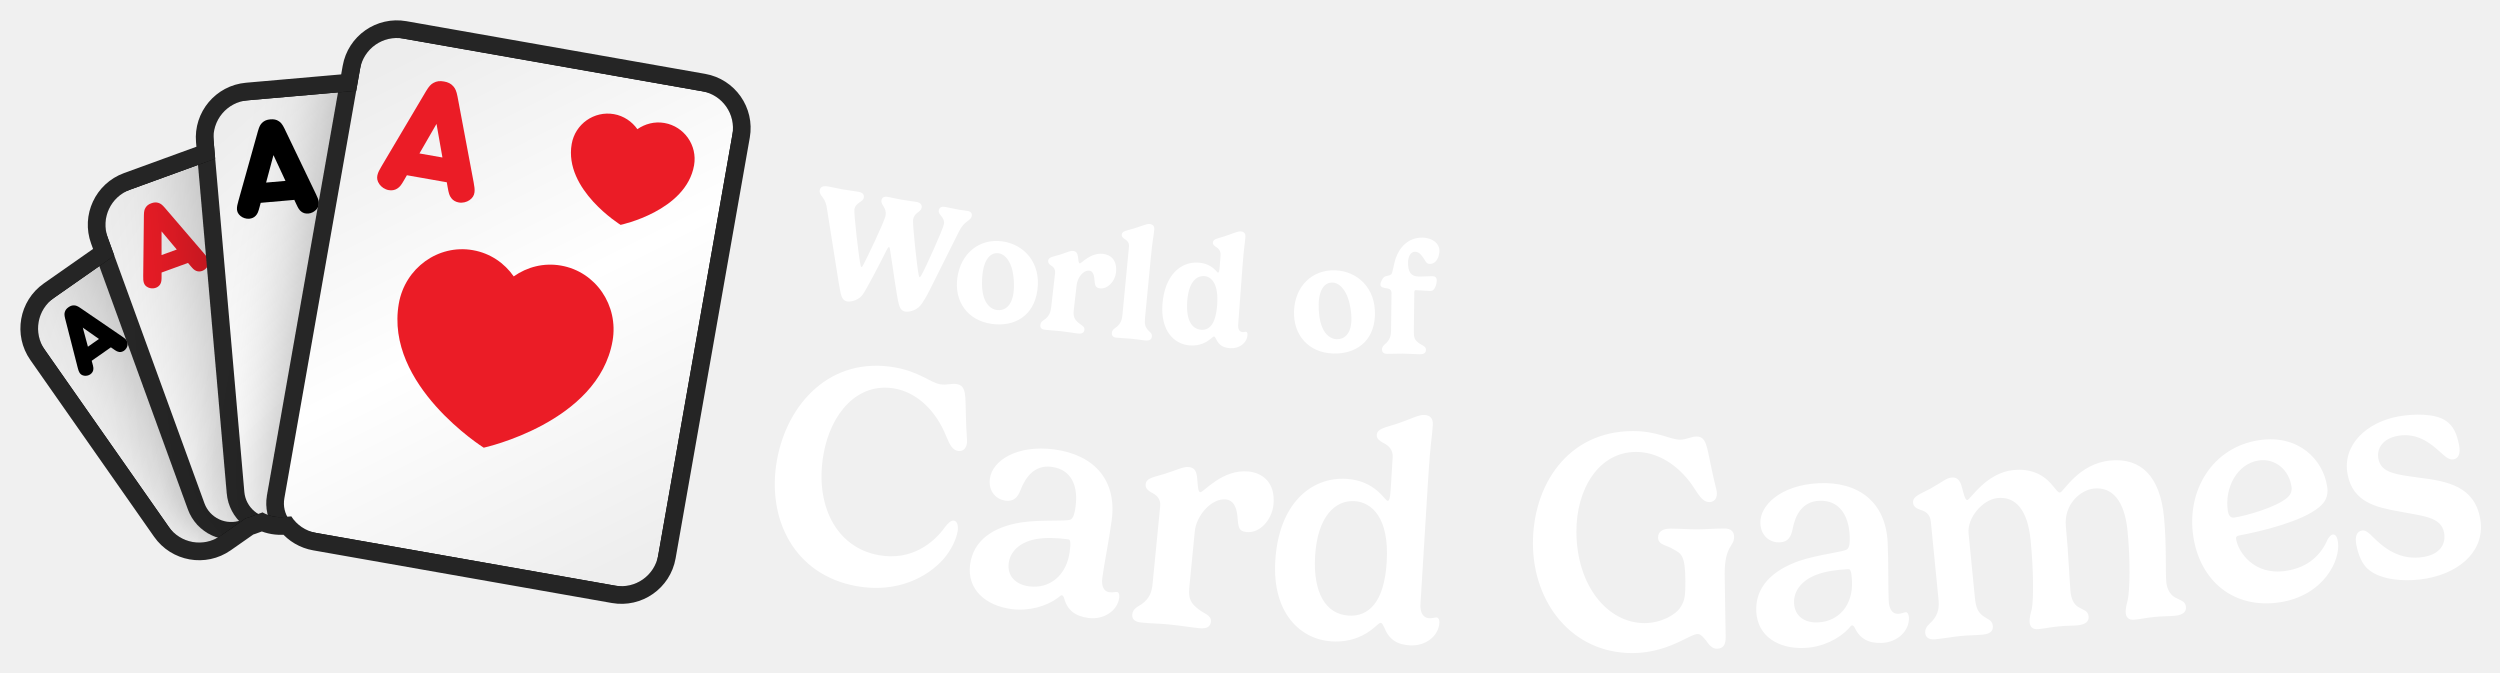
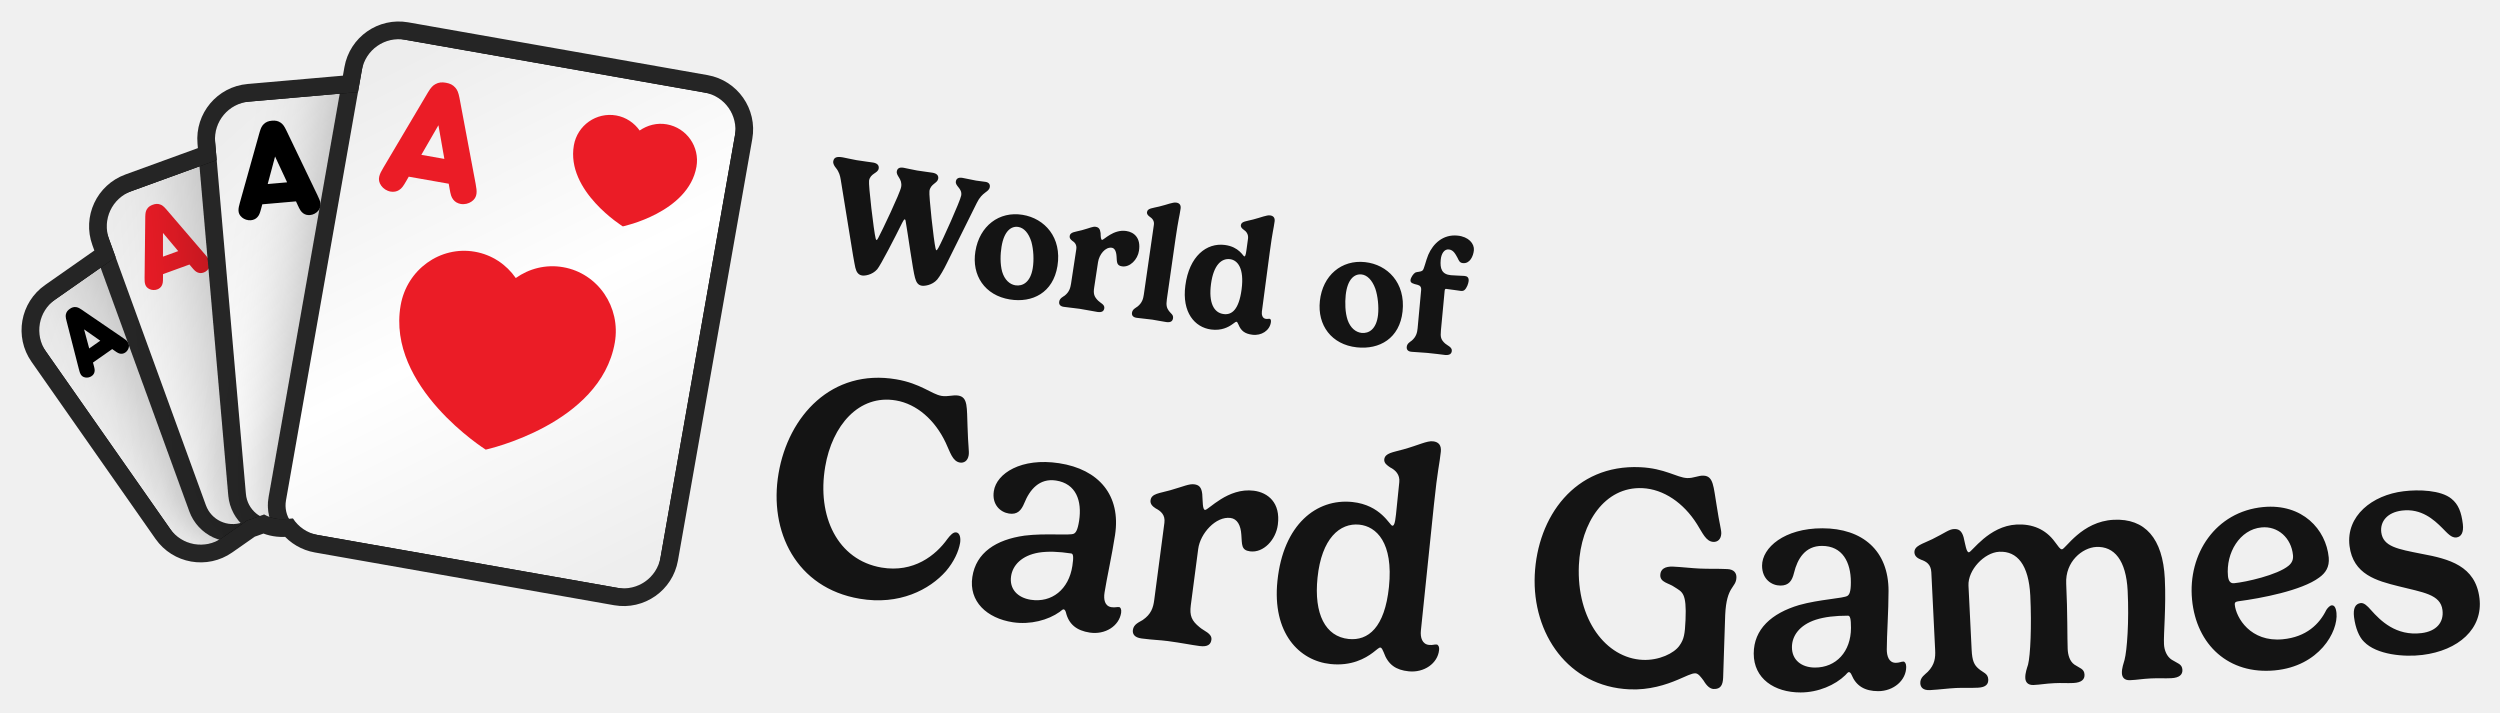
- <svg xmlns="http://www.w3.org/2000/svg" xmlns:xlink="http://www.w3.org/1999/xlink" viewBox="-3.25 -3.25 426.73 114.73" width="426.73" height="114.73">
+ <svg xmlns="http://www.w3.org/2000/svg" xmlns:xlink="http://www.w3.org/1999/xlink" viewBox="-3.44 -3.44 425.95 121.41" width="425.95" height="121.41">
  <defs>
    <rect id="path-1" x="0" y="0" width="5464" height="1280" />
    <rect id="path-3" x="0" y="0" width="1279.966" height="1280" />
    <path d="M654.667,7.381 L1041.451,230.691 C1067.755,245.877 1076.767,279.512 1061.581,305.816 L747.051,850.597 C731.865,876.902 698.23,885.914 671.926,870.727 L285.142,647.418 C271.344,639.451 262.304,626.408 259.019,612.01 L248.673,609.238 C237.588,606.268 228.207,600.115 221.247,592.027 L200.473,592.025 C198.498,592.025 196.547,591.921 194.626,591.718 L151.468,603.281 C122.13,611.142 91.974,593.731 84.112,564.393 L1.886,257.522 C-5.975,228.183 11.436,198.027 40.774,190.166 L145.477,162.11 L145.477,133.795 C145.477,103.422 170.1,78.799 200.473,78.799 L333.867,78.799 L340.716,53.24 C348.577,23.901 378.734,6.491 408.072,14.352 L563.147,55.903 L579.542,27.511 C594.728,1.207 628.363,-7.806 654.667,7.381 Z" id="path-5" />
    <filter x="-59.0%" y="-44.4%" width="218.0%" height="188.8%" filterUnits="objectBoundingBox" id="filter-7">
      <feOffset dx="0" dy="0" in="SourceAlpha" result="shadowOffsetOuter1" />
      <feGaussianBlur stdDeviation="64" in="shadowOffsetOuter1" result="shadowBlurOuter1" />
      <feColorMatrix values="0 0 0 0 0   0 0 0 0 0   0 0 0 0 0  0 0 0 0.32 0" type="matrix" in="shadowBlurOuter1" result="shadowMatrixOuter1" />
      <feMerge>
        <feMergeNode in="shadowMatrixOuter1" />
        <feMergeNode in="SourceGraphic" />
      </feMerge>
    </filter>
    <linearGradient x1="21.639%" y1="0%" x2="78.361%" y2="100%" id="linearGradient-8">
      <stop stop-color="#EDEDED" offset="0%" />
      <stop stop-color="#FFFFFF" offset="50.295%" />
      <stop stop-color="#EEEEEE" offset="100%" />
    </linearGradient>
    <filter x="-49.2%" y="-37.0%" width="198.3%" height="174.0%" filterUnits="objectBoundingBox" id="filter-9">
      <feOffset dx="0" dy="0" in="SourceAlpha" result="shadowOffsetOuter1" />
      <feGaussianBlur stdDeviation="64" in="shadowOffsetOuter1" result="shadowBlurOuter1" />
      <feColorMatrix values="0 0 0 0 0   0 0 0 0 0   0 0 0 0 0  0 0 0 0.32 0" type="matrix" in="shadowBlurOuter1" result="shadowMatrixOuter1" />
      <feMerge>
        <feMergeNode in="shadowMatrixOuter1" />
        <feMergeNode in="SourceGraphic" />
      </feMerge>
    </filter>
    <linearGradient x1="21.639%" y1="0%" x2="78.361%" y2="100%" id="linearGradient-10">
      <stop stop-color="#EDEDED" offset="0%" />
      <stop stop-color="#FFFFFF" offset="50.295%" />
      <stop stop-color="#EEEEEE" offset="100%" />
    </linearGradient>
    <filter x="-41.0%" y="-30.9%" width="181.9%" height="161.7%" filterUnits="objectBoundingBox" id="filter-11">
      <feOffset dx="0" dy="0" in="SourceAlpha" result="shadowOffsetOuter1" />
      <feGaussianBlur stdDeviation="64" in="shadowOffsetOuter1" result="shadowBlurOuter1" />
      <feColorMatrix values="0 0 0 0 0   0 0 0 0 0   0 0 0 0 0  0 0 0 0.32 0" type="matrix" in="shadowBlurOuter1" result="shadowMatrixOuter1" />
      <feMerge>
        <feMergeNode in="shadowMatrixOuter1" />
        <feMergeNode in="SourceGraphic" />
      </feMerge>
    </filter>
    <linearGradient x1="21.639%" y1="0%" x2="78.361%" y2="100%" id="linearGradient-12">
      <stop stop-color="#EDEDED" offset="0%" />
      <stop stop-color="#FFFFFF" offset="50.295%" />
      <stop stop-color="#EEEEEE" offset="100%" />
    </linearGradient>
    <filter x="-34.1%" y="-25.7%" width="168.3%" height="151.4%" filterUnits="objectBoundingBox" id="filter-13">
      <feOffset dx="0" dy="0" in="SourceAlpha" result="shadowOffsetOuter1" />
      <feGaussianBlur stdDeviation="64" in="shadowOffsetOuter1" result="shadowBlurOuter1" />
      <feColorMatrix values="0 0 0 0 0   0 0 0 0 0   0 0 0 0 0  0 0 0 0.32 0" type="matrix" in="shadowBlurOuter1" result="shadowMatrixOuter1" />
      <feMerge>
        <feMergeNode in="shadowMatrixOuter1" />
        <feMergeNode in="SourceGraphic" />
      </feMerge>
    </filter>
    <linearGradient x1="21.639%" y1="0%" x2="78.361%" y2="100%" id="linearGradient-14">
      <stop stop-color="#EDEDED" offset="0%" />
      <stop stop-color="#FFFFFF" offset="50.295%" />
      <stop stop-color="#EEEEEE" offset="100%" />
    </linearGradient>
  </defs>
  <g transform="translate(-11.594,-23.478) scale(0.11594)">
    <mask id="mask-4" fill="white">
      <use xlink:href="#path-3" />
    </mask>
    <g id="Mask" />
    <g id="Group" stroke-width="1" fill-rule="evenodd" mask="url(#mask-4)">
      <g transform="translate(700.504, 678.0126) rotate(-20) translate(-700.504, -678.0126)translate(166.0272, 238.9585)">
        <g transform="translate(-0, -0)">
          <mask id="mask-6" fill="white">
            <use xlink:href="#path-5" />
          </mask>
          <path stroke="#252525" stroke-width="26" d="M661.167,-3.877 L1047.951,219.432 C1080.473,238.209 1091.616,279.794 1072.839,312.316 L758.31,857.097 C739.533,889.619 697.948,900.762 665.426,881.986 L278.642,658.676 C264.448,650.481 253.966,637.684 248.632,622.685 L245.308,621.795 C234.009,618.767 223.884,612.979 215.705,605.026 L200.473,605.025 C198.91,605.025 197.353,604.972 195.803,604.861 L154.833,615.838 C118.559,625.557 81.275,604.031 71.555,567.758 L-10.671,260.886 C-20.39,224.613 1.136,187.328 37.41,177.609 L132.477,152.135 L132.477,133.795 C132.477,96.242 162.92,65.799 200.473,65.799 L323.892,65.799 L328.159,49.875 C337.879,13.602 375.163,-7.925 411.436,1.795 L556.877,40.764 L568.283,21.011 C587.06,-11.511 628.645,-22.654 661.167,-3.877 Z" />
          <g mask="url(#mask-6)">
            <g transform="translate(-12.346, -20.1207)">
              <g id="small_spade_1" filter="url(#filter-7)" transform="translate(210.9129, 389.3938) rotate(-15) translate(-210.9129, -389.3938)translate(49.8576, 175.5497)">
                <rect id="Background" stroke="#252525" stroke-width="26" fill="url(#linearGradient-8)" x="-13" y="-13" width="348.11" height="453.688" rx="54.996" />
                <path d="M243.897,27.593 C243.897,27.593 294.439,46.921 294.501,83.212 C294.501,98.995 281.209,111.813 264.79,111.831 C259.556,111.836 254.629,110.478 250.35,108.157 L256.538,128.766 L231.229,128.766 L237.404,108.197 C233.153,110.517 228.26,111.881 223.047,111.892 C206.62,111.901 193.284,99.118 193.266,83.326 C193.205,47.045 243.897,27.593 243.897,27.593 Z" id="Spade-small" fill="#000000" />
                <path d="M24.778,103.856 L51.007,34.253 C52.733,29.769 54.044,27.838 56.046,26.251 C58.462,24.32 61.015,23.561 64.605,23.561 C68.194,23.561 70.748,24.32 73.164,26.251 C75.165,27.838 76.477,29.769 78.202,34.253 L104.431,103.856 C106.709,109.926 108.228,114.686 103.603,119.308 C101.463,121.446 98.219,122.895 94.906,122.895 C92.214,122.895 89.798,121.998 88.073,120.412 C86.002,118.549 85.105,116.687 83.31,111.72 L81.861,107.719 L47.349,107.719 L45.899,111.72 C44.105,116.687 43.207,118.549 41.137,120.412 C39.411,121.998 36.995,122.895 34.303,122.895 C30.99,122.895 27.746,121.446 25.606,119.308 C20.982,114.686 22.5,109.926 24.778,103.856 Z M74.544,87.576 L64.605,60.259 L54.665,87.576 L74.544,87.576 Z" id="A" fill="#000000" />
              </g>
              <g id="small_diamond_1" filter="url(#filter-9)" transform="translate(351.0898, 355.5329) rotate(-360) translate(-351.0898, -355.5329)translate(157.8235, 98.9199)">
                <rect id="Background" stroke="#252525" stroke-width="26" fill="url(#linearGradient-10)" x="-13" y="-13" width="412.533" height="539.226" rx="54.996" />
                <polygon id="Diamond-small" fill="#EB1B28" points="300.954 22.074 353.401 93.826 300.954 165.557 248.485 93.826" />
                <path d="M29.802,125.878 L61.277,42.355 C63.348,36.974 64.921,34.657 67.323,32.753 C70.222,30.435 73.287,29.524 77.594,29.524 C81.901,29.524 84.966,30.435 87.865,32.753 C90.267,34.657 91.841,36.974 93.911,42.355 L125.386,125.878 C128.119,133.163 129.942,138.875 124.392,144.421 C121.824,146.987 117.932,148.725 113.956,148.725 C110.725,148.725 107.826,147.649 105.756,145.745 C103.271,143.51 102.194,141.275 100.041,135.315 L98.301,130.514 L56.887,130.514 L55.148,135.315 C52.994,141.275 51.917,143.51 49.432,145.745 C47.362,147.649 44.463,148.725 41.232,148.725 C37.257,148.725 33.364,146.987 30.796,144.421 C25.247,138.875 27.069,133.163 29.802,125.878 Z M89.521,106.343 L77.594,73.562 L65.667,106.343 L89.521,106.343 Z" id="A" fill="#EB1B28" />
              </g>
              <g id="small_clover_1" filter="url(#filter-11)" transform="translate(511.6136, 377.7066) rotate(-345) translate(-511.6136, -377.7066)translate(279.6941, 69.771)">
                <rect id="Background" stroke="#252525" stroke-width="26" fill="url(#linearGradient-12)" x="-13" y="-13" width="489.839" height="641.871" rx="54.996" />
                <path d="M347.866,39.734 C367.599,39.734 383.595,55.536 383.595,75.06 C383.595,84.425 379.905,92.946 373.883,99.274 C378.307,97.333 383.203,96.253 388.353,96.253 C408.072,96.253 424.081,112.082 424.081,131.58 C424.081,151.104 408.072,166.919 388.353,166.919 C372.39,166.919 358.858,156.556 354.282,142.251 C354.334,142.684 354.408,143.092 354.506,143.474 C358.945,160.826 367.798,185.424 367.798,185.424 L328,185.424 C328,185.424 336.827,160.734 341.253,143.474 C341.354,143.079 341.428,142.656 341.479,142.206 C336.916,156.534 323.372,166.919 307.393,166.919 C287.646,166.919 271.677,151.104 271.677,131.58 C271.677,112.082 287.646,96.253 307.393,96.253 C312.539,96.253 317.432,97.331 321.855,99.271 C315.837,92.944 312.15,84.424 312.15,75.06 C312.15,55.536 328.133,39.734 347.866,39.734 Z" id="Clover-small" fill="#000000" />
                <path d="M28.576,146.475 L66.345,46.247 C68.83,39.79 70.719,37.009 73.601,34.724 C77.08,31.943 80.758,30.85 85.926,30.85 C91.095,30.85 94.772,31.943 98.251,34.724 C101.133,37.009 103.022,39.79 105.507,46.247 L143.276,146.475 C146.556,155.216 148.743,162.07 142.084,168.726 C139.003,171.805 134.331,173.891 129.56,173.891 C125.684,173.891 122.205,172.6 119.72,170.315 C116.738,167.633 115.446,164.951 112.862,157.799 L110.775,152.038 L61.078,152.038 L58.99,157.799 C56.406,164.951 55.114,167.633 52.132,170.315 C49.647,172.6 46.168,173.891 42.292,173.891 C37.521,173.891 32.85,171.805 29.768,168.726 C23.109,162.07 25.296,155.216 28.576,146.475 Z M100.239,123.032 L85.926,83.696 L71.613,123.032 L100.239,123.032 Z" id="A" fill="#000000" />
              </g>
              <g id="small_heart_1" filter="url(#filter-13)" transform="translate(675.6425, 459.1748) rotate(-330) translate(-675.6425, -459.1748)translate(397.3371, 89.6494)">
                <rect id="Background" stroke="#252525" stroke-width="26" fill="url(#linearGradient-14)" x="-13" y="-13" width="582.611" height="765.051" rx="54.996" />
                <path d="M341.635,288.824 C315.976,288.845 292.736,299.456 275.815,316.611 C258.851,299.507 235.579,288.948 209.909,288.989 C158.08,289.041 116.117,332.207 116.16,385.365 C116.309,507.485 276.113,572.616 276.113,572.616 C276.113,572.616 435.789,507.092 435.619,384.932 C435.544,331.774 393.497,288.752 341.635,288.824" id="Heart-big" fill="#EB1B28" />
                <path d="M417.458,71.521 C407.751,61.933 394.392,55.711 379.689,55.711 C350.027,55.745 325.983,79.908 326.015,109.677 C326.095,178.084 417.593,214.563 417.593,214.563 C417.593,214.563 508.981,177.883 508.901,109.459 C508.854,79.674 484.777,55.594 455.084,55.627 C440.412,55.627 427.165,61.899 417.458,71.521 Z" id="Heart-small" fill="#EB1B28" />
                <path d="M56.059,190.564 L101.383,70.289 C104.365,62.541 106.631,59.203 110.09,56.462 C114.264,53.124 118.677,51.813 124.88,51.813 C131.082,51.813 135.495,53.124 139.67,56.462 C143.129,59.203 145.395,62.541 148.377,70.289 L193.701,190.564 C197.637,201.054 200.261,209.278 192.269,217.265 C188.572,220.96 182.966,223.464 177.241,223.464 C172.589,223.464 168.415,221.914 165.433,219.172 C161.855,215.954 160.304,212.735 157.203,204.153 L154.698,197.239 L95.061,197.239 L92.556,204.153 C89.455,212.735 87.905,215.954 84.327,219.172 C81.345,221.914 77.17,223.464 72.518,223.464 C66.793,223.464 61.187,220.96 57.49,217.265 C49.499,209.278 52.123,201.054 56.059,190.564 Z M142.055,162.432 L124.88,115.228 L107.704,162.432 L142.055,162.432 Z" id="A" fill="#EB1B28" />
              </g>
            </g>
          </g>
        </g>
      </g>
    </g>
  </g>
-   <path fill="#ffffff" d="M148.08 39.46C148.25 39.11 148.4 38.9 148.49 38.92C148.56 38.93 148.63 39.05 148.66 39.3C149.01 41.35 149.8 47.36 150.16 48.62C150.36 49.36 150.63 49.83 151.28 49.94C151.68 50.01 152.98 49.9 153.83 48.93C154.28 48.4 154.97 47.22 155.46 46.22L160.45 36.25C161.39 34.33 162.46 34.51 162.62 33.61C162.7 33.16 162.45 32.85 161.94 32.76C161.41 32.66 160.88 32.63 160.35 32.53C159.76 32.43 158.64 32.17 158.12 32.08C157.36 31.94 157.07 32.23 156.99 32.66C156.85 33.47 158.08 33.8 157.87 35C157.71 35.92 154.71 42.52 154.06 43.66C153.9 43.92 153.79 44.08 153.73 44.07C153.67 44.06 153.63 43.94 153.57 43.71C153.3 42.55 152.48 34.93 152.61 34.21C152.82 33.02 153.93 32.98 154.07 32.2C154.16 31.66 153.81 31.32 153.15 31.21C152.46 31.09 151.62 31.01 150.56 30.82C149.98 30.72 148.85 30.46 148.32 30.36C147.58 30.23 147.28 30.52 147.21 30.95C147.07 31.76 148.15 32.18 147.91 33.54C147.74 34.55 144.65 40.97 144.09 41.98C144.01 42.15 143.88 42.35 143.8 42.33C143.74 42.33 143.68 42.19 143.65 42.05C143.35 40.83 142.47 33.17 142.59 32.48C142.81 31.26 144.06 31.29 144.2 30.48C144.29 29.99 144.01 29.61 143.31 29.49C142.61 29.36 141.64 29.26 140.54 29.07C139.43 28.88 138.88 28.71 138.24 28.6C137.29 28.43 136.79 28.57 136.67 29.24C136.6 29.67 136.89 30.09 137.12 30.36C137.63 31.01 137.8 31.67 137.89 32.27L139.89 44.88C140.04 45.79 140.24 46.78 140.27 46.9C140.44 47.62 140.74 48.1 141.39 48.21C141.77 48.28 143.04 48.16 143.89 47.19C144.47 46.51 146.9 41.83 148.08 39.46ZM167.2 39.98C168.11 40.11 168.93 40.93 169.42 42.41C169.8 43.67 169.93 45.4 169.74 46.76C169.41 49.11 168.14 49.84 166.91 49.67C165.97 49.54 165.1 48.81 164.68 47.47C164.29 46.18 164.31 44.57 164.48 43.33C164.85 40.67 166.04 39.82 167.2 39.98ZM160.16 44.17C159.61 48.18 161.88 51.46 166.05 52.04C169.8 52.56 173.2 50.78 173.82 46.31C174.48 41.58 171.54 38.47 167.85 37.95C163.97 37.41 160.75 39.94 160.16 44.17ZM182.71 42.95C183.18 43 183.48 43.51 183.55 44.37C183.65 45.32 183.63 45.87 184.51 45.97C185.83 46.12 187.08 44.75 187.24 43.28C187.49 41.15 186.33 40.23 185.02 40.08C182.87 39.84 181.35 41.74 181.06 41.7C180.83 41.68 180.81 41.12 180.76 40.59C180.65 39.88 180.4 39.64 179.9 39.58C179.43 39.53 179.04 39.78 177.65 40.23C176.58 40.56 175.74 40.58 175.66 41.26C175.62 41.62 175.84 41.83 176.1 42.03C176.48 42.25 176.93 42.63 176.84 43.4L176.18 49.18C176.1 49.86 175.94 50.55 175.21 51.17C174.92 51.39 174.39 51.63 174.33 52.21C174.28 52.61 174.46 52.97 175.11 53.04C176.25 53.17 176.82 53.17 177.73 53.27C179.05 53.42 179.96 53.59 180.73 53.68C181.52 53.77 181.8 53.48 181.85 53.02C181.92 52.41 181.17 52.19 180.77 51.8C180.08 51.16 179.92 50.69 180.04 49.63L180.52 45.44C180.67 44.14 181.64 42.83 182.71 42.95ZM193.77 35.96C193.83 35.34 193.52 35.04 192.99 34.99C192.41 34.93 191.56 35.38 190.2 35.78C189.13 36.11 188.29 36.15 188.22 36.79C188.19 37.15 188.44 37.35 188.71 37.54C189.09 37.77 189.53 38.16 189.46 38.83L188.34 50.51C188.27 51.2 188.13 51.89 187.39 52.52C187.12 52.75 186.58 53 186.53 53.57C186.49 53.97 186.67 54.33 187.33 54.39C188.29 54.48 189.06 54.49 189.95 54.58C190.65 54.64 191.56 54.8 192.26 54.87C193.04 54.94 193.32 54.64 193.37 54.19C193.42 53.59 192.98 53.45 192.63 53.01C192.27 52.55 192.09 52.13 192.19 51.07L193.16 41.02C193.49 37.53 193.63 37.38 193.77 35.96ZM201.78 53.04C200.11 52.91 199.17 51.26 199.4 48.17C199.64 44.95 200.92 43.78 202.33 43.88C203.55 43.98 204.78 45.19 204.51 48.8C204.26 52.17 203.13 53.14 201.78 53.04ZM206.71 56.18C208.26 56.3 209.59 55.32 209.69 53.91C209.71 53.6 209.59 53.39 209.45 53.38C209.26 53.36 209.1 53.45 208.82 53.43C208.23 53.38 208.05 52.77 208.09 52.25L208.83 42.28C209.09 38.77 209.22 38.62 209.33 37.2C209.38 36.58 209.06 36.29 208.54 36.25C207.95 36.21 207.09 36.67 205.75 37.09C204.67 37.45 203.83 37.5 203.78 38.15C203.75 38.51 204.03 38.71 204.3 38.89C204.69 39.11 205.14 39.56 205.09 40.28L204.95 42.22C204.88 43.12 204.79 43.3 204.65 43.29C204.44 43.27 203.71 41.76 201.34 41.58C198.26 41.35 195.53 43.78 195.17 48.67C194.83 53.18 197.14 55.51 199.84 55.71C201.58 55.84 202.7 55.14 203.33 54.64C203.66 54.38 203.85 54.18 203.97 54.18C204.13 54.2 204.2 54.42 204.33 54.63C204.82 55.67 205.5 56.09 206.71 56.18ZM224.2 44.98C225.12 45.01 226.02 45.74 226.66 47.17C227.17 48.38 227.47 50.09 227.42 51.46C227.34 53.83 226.15 54.69 224.92 54.65C223.96 54.62 223.03 53.98 222.47 52.69C221.94 51.45 221.8 49.84 221.84 48.59C221.93 45.91 223.03 44.94 224.2 44.98ZM217.63 49.87C217.49 53.92 220.09 56.95 224.3 57.09C228.08 57.22 231.28 55.1 231.44 50.59C231.61 45.82 228.36 43.02 224.64 42.89C220.72 42.76 217.78 45.61 217.63 49.87ZM238.16 46.61C238.16 46.31 238.29 46.28 238.37 46.28C238.82 46.28 240.55 46.41 240.87 46.42C241.12 46.42 241.3 46.34 241.41 46.23C241.79 45.88 241.99 45.11 241.99 44.67C242 44.05 241.65 43.89 241.22 43.89C240.87 43.89 239.47 43.96 238.99 43.96C237.45 43.94 237.08 42.99 237.09 41.54C237.11 40.55 237.52 39.71 238.29 39.72C239.05 39.73 239.45 40.39 239.86 41.01C240.1 41.4 240.25 41.79 240.81 41.8C241.98 41.81 242.44 40.51 242.45 39.52C242.46 38.43 241.41 37.34 239.53 37.31C237.13 37.28 235.63 38.96 234.97 40.88C234.64 41.88 234.47 43.32 234.24 43.55C233.89 43.87 233.36 43.8 233.05 44C232.77 44.21 232.38 44.88 232.38 45.3C232.37 45.8 232.84 45.87 233.61 45.99C234.03 46.07 234.27 46.29 234.27 46.84L234.19 53.2C234.18 53.88 234.08 54.58 233.41 55.27C233.15 55.53 232.65 55.82 232.64 56.4C232.64 56.8 232.85 57.14 233.51 57.15C234.46 57.16 235.26 57.1 236.13 57.11C237.48 57.13 238.32 57.21 239.09 57.22C239.89 57.23 240.15 56.91 240.15 56.45C240.16 55.83 239.38 55.65 238.94 55.32C238.19 54.74 238.06 54.32 238.08 53.26Z" />
-   <path fill="#ffffff" d="M129.36 75.35C127.6 85.26 132.25 94.9 143.02 96.81C149.79 98.01 154.98 95.34 157.77 92.2C159.13 90.63 159.95 88.89 160.21 87.43C160.34 86.7 160.24 85.74 159.59 85.62C159.06 85.53 158.56 86.09 158.07 86.7C156.07 89.5 152.28 92.49 146.79 91.52C139.31 90.19 135.81 82.72 137.32 74.26C138.55 67.28 143.14 61.95 149.46 63.07C153.02 63.7 156.09 66.46 157.88 70.33C158.64 71.98 159.01 73.5 160.27 73.72C160.95 73.84 161.61 73.47 161.78 72.51C161.9 71.83 161.68 70.93 161.62 67.63C161.5 64.37 161.76 62.61 160.08 62.31C159.17 62.15 158.32 62.54 157.22 62.34C155.52 62.04 153.69 60.21 149.54 59.47C138.56 57.52 131.09 65.58 129.36 75.35ZM179.34 90.93C178.8 94.96 175.94 97.31 172.37 96.83C170.1 96.53 168.64 95.04 168.93 92.86C169.18 90.99 170.67 89.32 173.58 88.77C175.14 88.5 176.93 88.52 179.11 88.81C179.46 88.86 179.55 89.35 179.34 90.93ZM171.09 85.92C166.25 86.69 162.89 88.98 162.34 93.11C161.78 97.31 164.94 100.12 169.38 100.71C172.38 101.11 175.39 100.23 177.32 98.8C177.56 98.62 177.82 98.33 178 98.36C178.18 98.38 178.31 98.61 178.39 98.86C178.92 100.89 180.28 101.93 182.52 102.23C185.15 102.58 187.5 101.02 187.8 98.76C187.88 98.15 187.66 97.83 187.45 97.8C187.05 97.75 186.76 97.92 186.13 97.84C184.97 97.68 184.75 96.53 184.91 95.37C185.22 92.98 186.06 88.96 186.51 85.54C187.42 78.73 183.53 74.38 176.74 73.47C170.3 72.61 166.12 75.4 165.72 78.43C165.41 80.74 166.9 82.01 168.37 82.21C169.82 82.4 170.46 81.63 170.95 80.39C171.85 78.04 173.45 76.06 176.27 76.44C179.74 76.9 180.8 79.83 180.34 83.22C180.12 84.88 179.8 85.26 179.48 85.43C178.79 85.8 174.64 85.4 171.09 85.92ZM206.02 82C207.16 82.11 207.8 83.16 207.96 84.8C208.14 86.47 208 87.42 209.53 87.57C211.83 87.79 213.87 85.46 214.12 82.87C214.49 79.12 212.25 77.46 209.85 77.23C205.38 76.79 202.19 80.82 201.63 80.77C201.18 80.73 201.21 79.37 201.07 78.1C200.91 76.94 200.47 76.55 199.65 76.47C198.78 76.38 197.88 76.88 195.59 77.62C193.81 78.19 192.41 78.27 192.3 79.43C192.24 80.06 192.68 80.45 193.21 80.77C194.1 81.21 194.92 81.82 194.78 83.19L193.49 96.37C193.36 97.72 193.04 98.84 191.63 99.87C191.09 100.25 190.12 100.6 190.02 101.61C189.96 102.27 190.27 102.89 191.54 103.01C193.73 103.22 194.43 103.16 196.07 103.32C198.31 103.54 200.07 103.84 201.47 103.98C202.9 104.12 203.37 103.61 203.45 102.84C203.55 101.76 202.12 101.4 201.36 100.77C199.99 99.73 199.57 98.89 199.75 97.07L200.69 87.45C200.95 84.78 203.51 81.75 206.02 82ZM226.96 101.83C222.99 101.59 220.85 97.84 221.23 91.61C221.65 84.91 224.64 82.09 227.97 82.29C230.86 82.47 233.92 85.08 233.45 92.68C233.03 99.65 230.3 102.03 226.96 101.83ZM237.42 106.91C240.04 107.07 242.3 105.35 242.44 103.07C242.48 102.46 242.21 102.15 241.99 102.14C241.6 102.12 241.34 102.31 240.68 102.27C239.52 102.2 239.13 101.06 239.21 99.9L240.53 78.38C240.91 72.19 241.19 71.51 241.32 69.29C241.39 68.17 240.87 67.64 239.91 67.58C238.88 67.51 237.5 68.33 234.95 69.16C233.18 69.74 231.82 69.9 231.75 71.01C231.71 71.65 232.28 72 232.81 72.33C233.72 72.73 234.55 73.5 234.47 74.77L234.13 80.28C234.03 81.92 233.85 82.26 233.59 82.24C233.14 82.21 231.51 78.79 226.61 78.49C220.49 78.11 215.02 82.8 214.43 92.45C213.88 101.35 218.68 105.9 224.06 106.23C227.64 106.44 229.93 105.02 231.19 103.98C231.83 103.46 232.18 103.05 232.42 103.07C232.68 103.08 232.82 103.44 233.01 103.82C233.86 105.95 235.25 106.78 237.42 106.91ZM275.44 108.23C278.84 108.22 281.68 107.13 283.61 106.19C284.94 105.58 285.89 104.97 286.55 104.97C287.06 104.97 287.54 105.57 288.02 106.16C288.6 107.06 289.19 107.48 289.77 107.48C290.99 107.48 291.31 106.71 291.31 105.46C291.3 103.84 291.15 97.47 291.14 94.76C291.13 89.8 292.75 90.14 292.75 88.36C292.74 87.54 292.24 86.96 291.15 86.96C289.32 86.96 288.07 87.1 286.4 87.11C285.18 87.11 283.27 86.98 281.89 86.98C280.45 86.99 279.77 87.55 279.77 88.5C279.77 89.8 281.29 89.8 282.3 90.46C283.65 91.25 284.42 91.3 284.43 95.97C284.44 98.36 284.34 99.24 283.62 100.36C282.78 101.74 280.23 103.1 277.47 103.11C271.21 103.12 265.86 96.79 265.83 87.5C265.81 80.29 269.59 73.91 276.01 73.89C279.62 73.88 283.13 76.05 285.58 79.54C286.62 81.03 287.26 82.46 288.54 82.45C289.23 82.45 289.81 81.97 289.81 80.99C289.81 80.3 289.43 79.45 288.79 76.22C288.09 73.03 288.03 71.26 286.33 71.26C285.4 71.26 284.64 71.8 283.52 71.8C281.8 71.8 279.67 70.32 275.45 70.33C264.3 70.36 258.38 79.61 258.41 89.54C258.43 99.6 265.04 108.26 275.44 108.23ZM312.87 95.94C313.06 100 310.67 102.82 307.06 102.99C304.78 103.1 303.08 101.91 302.98 99.7C302.89 97.82 304.05 95.91 306.81 94.85C308.3 94.3 310.07 94 312.27 93.9C312.61 93.88 312.79 94.35 312.87 95.94ZM303.86 92.49C299.23 94.12 296.34 96.96 296.53 101.12C296.73 105.37 300.34 107.56 304.82 107.35C307.85 107.21 310.65 105.8 312.29 104.05C312.5 103.83 312.69 103.5 312.88 103.49C313.06 103.48 313.23 103.68 313.35 103.92C314.24 105.82 315.76 106.59 318.02 106.49C320.67 106.36 322.7 104.41 322.59 102.13C322.56 101.52 322.28 101.24 322.07 101.25C321.67 101.27 321.42 101.49 320.78 101.52C319.62 101.58 319.19 100.48 319.14 99.31C319.02 96.9 319.12 92.81 318.96 89.36C318.64 82.49 314.03 78.91 307.19 79.23C300.7 79.54 297.09 83.03 297.23 86.08C297.34 88.41 299.04 89.4 300.52 89.33C301.98 89.26 302.47 88.38 302.73 87.07C303.19 84.6 304.42 82.37 307.25 82.23C310.75 82.07 312.31 84.76 312.48 88.18C312.55 89.85 312.31 90.28 312.03 90.51C311.41 90.99 307.26 91.35 303.86 92.49ZM348.38 80.82C348.03 80.85 347.75 80.37 347.11 79.63C345.41 77.51 343.09 76.72 340.45 76.98C335.73 77.45 333.06 82.06 332.56 82.1C332.13 82.15 331.9 80.81 331.54 79.59C331.16 78.48 330.62 78.19 329.83 78.27C328.96 78.35 328.33 79 326.23 80.17C324.59 81.07 323.18 81.43 323.3 82.59C323.36 83.27 323.95 83.56 324.48 83.75C325.36 84.01 326.2 84.44 326.33 85.81L327.63 98.99C327.76 100.34 327.69 101.49 326.56 102.77C326.13 103.24 325.27 103.78 325.37 104.79C325.44 105.45 325.86 105.99 327.08 105.87C328.72 105.71 330 105.45 331.5 105.3C332.8 105.18 333.87 105.2 335.24 105.07C336.61 104.93 336.98 104.34 336.91 103.57C336.8 102.54 335.97 102.46 335.19 101.85C334.38 101.23 334.02 100.52 333.84 98.7L332.77 87.79C332.51 85.12 335.19 82.01 337.72 81.76C340.79 81.46 342.85 83.76 343.36 88.96C343.87 94.14 343.88 99.13 343.56 100.73C343.42 101.25 343.12 102.19 343.2 103.03C343.26 103.69 343.67 104.24 344.67 104.14C345.99 104.01 346.56 103.82 348.17 103.67C349.52 103.53 350.24 103.59 351.43 103.48C352.83 103.34 353.33 102.76 353.26 101.97C353.16 100.96 352.38 100.9 351.44 100.33C350.62 99.8 350.27 98.76 350.17 97.73C350 95.99 349.85 91.5 349.38 86.64C349 82.86 351.85 80.37 354.18 80.14C357.24 79.84 359.39 82.13 359.9 87.34C360.41 92.52 360.29 97.51 359.94 99.12C359.83 99.64 359.52 100.58 359.6 101.42C359.67 102.08 360.07 102.63 361.05 102.53C362.39 102.4 362.96 102.21 364.57 102.05C365.89 101.92 366.88 101.96 368.04 101.85C369.44 101.71 369.95 101.12 369.87 100.33C369.77 99.33 368.97 99.27 367.98 98.71C367.1 98.2 366.62 97.16 366.52 96.13C366.35 94.38 366.59 89.8 366.12 84.94C365.45 78.15 362.27 74.84 356.94 75.36C351.49 75.9 348.98 80.76 348.38 80.82ZM387.89 79.81C388 80.54 387.79 81.11 387.25 81.62C385.44 83.31 380.1 84.8 378.11 85.1C377.48 85.19 377.14 84.74 377.02 83.92C376.44 80.04 378.59 75.91 382.29 75.35C385.05 74.94 387.45 76.87 387.89 79.81ZM392.53 83.38C393.59 82.55 394.23 81.49 393.99 79.86C393.28 75.11 389.03 70.89 382.39 71.88C374.33 73.08 369.97 80.54 371.12 88.26C372.27 95.98 378.07 100.72 385.84 99.57C393.33 98.45 396.29 92.43 395.82 89.25C395.68 88.31 395.35 87.93 394.93 87.99C394.62 88.04 394.3 88.41 394.06 88.82C393.01 91.28 390.91 93.61 386.9 94.2C381.46 95.01 378.77 90.96 378.43 88.73C378.38 88.36 378.55 88.23 379.04 88.13C382.83 87.43 389.69 85.74 392.53 83.38ZM406.09 67.84C400.79 68.82 396.53 72.63 397.46 77.69C398.36 82.55 402.47 83.35 406.19 84.04C410.42 84.86 413.43 84.97 413.93 87.66C414.31 89.72 413.12 91.32 410.59 91.79C406.28 92.58 403.47 90.08 401.75 88.37C401.09 87.69 400.49 87.2 399.94 87.3C399.02 87.47 398.69 88.29 398.96 89.75C399.31 91.63 400.04 93.11 400.9 93.85C403.18 95.94 407.87 96.07 410.98 95.49C417.03 94.38 421.05 90.42 420.09 85.23C419.09 79.77 414.52 78.89 409.8 78.3C405.68 77.74 403.17 77.48 402.72 75.05C402.39 73.25 403.52 71.61 406.02 71.15C409.29 70.55 411.54 72.37 413.05 73.71C413.99 74.53 414.7 75.32 415.56 75.16C416.37 75.01 416.76 74.21 416.51 72.83C416.13 70.79 415.54 69.5 414.3 68.62C412.43 67.27 408.65 67.37 406.09 67.84Z" />
+   <path fill="#141414" d="M150.29 34.49C150.47 34.13 150.62 33.92 150.71 33.93C150.78 33.94 150.86 34.07 150.88 34.33C151.25 36.42 152.09 42.6 152.46 43.89C152.67 44.65 152.95 45.13 153.62 45.24C154.02 45.31 155.36 45.19 156.24 44.19C156.69 43.65 157.39 42.44 157.89 41.4L162.98 31.15C163.94 29.17 165.04 29.36 165.2 28.43C165.28 27.97 165.03 27.64 164.5 27.55C163.95 27.46 163.41 27.42 162.87 27.33C162.27 27.23 161.11 26.96 160.57 26.87C159.8 26.73 159.49 27.03 159.42 27.47C159.28 28.3 160.54 28.64 160.33 29.87C160.16 30.82 157.11 37.61 156.45 38.78C156.29 39.05 156.18 39.21 156.11 39.2C156.05 39.19 156 39.07 155.95 38.84C155.66 37.64 154.79 29.82 154.92 29.08C155.13 27.86 156.27 27.81 156.41 27.01C156.51 26.45 156.14 26.11 155.46 25.99C154.75 25.87 153.9 25.79 152.81 25.61C152.21 25.51 151.05 25.24 150.5 25.14C149.74 25.01 149.44 25.31 149.36 25.75C149.22 26.58 150.34 27.01 150.1 28.41C149.92 29.45 146.77 36.05 146.2 37.09C146.11 37.27 145.98 37.47 145.9 37.46C145.85 37.45 145.78 37.31 145.75 37.17C145.43 35.92 144.51 28.05 144.63 27.34C144.84 26.08 146.13 26.11 146.27 25.28C146.36 24.77 146.07 24.39 145.35 24.26C144.63 24.14 143.64 24.04 142.51 23.85C141.36 23.65 140.8 23.48 140.15 23.37C139.16 23.2 138.65 23.34 138.53 24.04C138.46 24.47 138.76 24.9 138.99 25.18C139.53 25.85 139.7 26.52 139.8 27.14L141.9 40.08C142.05 41.02 142.27 42.04 142.29 42.16C142.47 42.9 142.78 43.39 143.45 43.5C143.84 43.57 145.14 43.44 146.02 42.44C146.61 41.74 149.09 36.92 150.29 34.49ZM170.07 35.23C171 35.38 171.82 36.24 172.29 37.77C172.65 39.07 172.75 40.85 172.52 42.25C172.13 44.65 170.81 45.37 169.55 45.17C168.59 45.01 167.72 44.24 167.31 42.86C166.94 41.53 166.99 39.87 167.2 38.6C167.64 35.88 168.88 35.03 170.07 35.23ZM162.75 39.37C162.08 43.47 164.35 46.89 168.62 47.58C172.45 48.2 175.99 46.45 176.73 41.88C177.51 37.03 174.56 33.77 170.78 33.16C166.81 32.51 163.45 35.04 162.75 39.37ZM185.99 38.77C186.47 38.84 186.75 39.37 186.8 40.26C186.86 41.24 186.81 41.8 187.72 41.94C189.07 42.15 190.4 40.78 190.62 39.28C190.96 37.11 189.8 36.12 188.47 35.92C186.26 35.58 184.63 37.47 184.33 37.43C184.1 37.39 184.1 36.82 184.08 36.27C183.99 35.54 183.74 35.28 183.23 35.2C182.75 35.13 182.34 35.38 180.89 35.78C179.78 36.08 178.92 36.07 178.81 36.77C178.76 37.14 178.97 37.35 179.23 37.57C179.62 37.81 180.06 38.22 179.94 39.01L179.04 44.91C178.93 45.61 178.74 46.31 177.97 46.92C177.67 47.14 177.12 47.36 177.03 47.95C176.96 48.36 177.13 48.74 177.8 48.84C178.96 49.01 179.55 49.03 180.48 49.17C181.83 49.38 182.75 49.59 183.54 49.71C184.35 49.83 184.64 49.54 184.71 49.08C184.81 48.45 184.05 48.19 183.65 47.78C182.97 47.09 182.82 46.61 182.99 45.53L183.64 41.24C183.84 39.91 184.9 38.6 185.99 38.77ZM197.71 32.11C197.8 31.48 197.5 31.15 196.97 31.08C196.37 30.99 195.48 31.41 194.06 31.75C192.95 32.03 192.08 32.03 191.99 32.69C191.93 33.06 192.18 33.28 192.44 33.48C192.83 33.73 193.26 34.16 193.16 34.84L191.44 46.78C191.34 47.47 191.15 48.17 190.37 48.79C190.08 49.01 189.52 49.24 189.43 49.83C189.37 50.24 189.54 50.61 190.22 50.71C191.2 50.85 191.99 50.89 192.89 51.02C193.61 51.13 194.54 51.33 195.25 51.43C196.04 51.55 196.35 51.26 196.42 50.79C196.51 50.17 196.06 50.01 195.72 49.54C195.37 49.06 195.21 48.62 195.37 47.54L196.84 37.27C197.36 33.7 197.5 33.56 197.71 32.11ZM205.04 50.07C203.34 49.85 202.47 48.1 202.89 44.95C203.33 41.66 204.71 40.53 206.15 40.72C207.39 40.89 208.59 42.2 208.1 45.89C207.64 49.33 206.43 50.26 205.04 50.07ZM209.92 53.59C211.49 53.8 212.91 52.87 213.1 51.44C213.15 51.12 213.04 50.9 212.89 50.88C212.69 50.85 212.53 50.93 212.24 50.89C211.64 50.81 211.49 50.17 211.56 49.64L212.91 39.46C213.39 35.88 213.53 35.73 213.73 34.28C213.81 33.65 213.5 33.33 212.97 33.26C212.37 33.18 211.46 33.6 210.06 33.96C208.93 34.26 208.06 34.27 207.98 34.92C207.93 35.29 208.21 35.51 208.47 35.71C208.86 35.96 209.29 36.45 209.2 37.19L208.93 39.17C208.81 40.08 208.7 40.26 208.57 40.25C208.35 40.22 207.69 38.62 205.27 38.3C202.13 37.88 199.18 40.21 198.52 45.2C197.91 49.81 200.14 52.33 202.89 52.7C204.68 52.94 205.86 52.29 206.54 51.8C206.9 51.56 207.1 51.36 207.23 51.38C207.39 51.4 207.44 51.63 207.57 51.86C208.01 52.95 208.68 53.43 209.92 53.59ZM228.54 43.32C229.47 43.42 230.34 44.24 230.89 45.75C231.32 47.03 231.5 48.81 231.35 50.21C231.08 52.63 229.8 53.42 228.54 53.28C227.56 53.17 226.65 52.45 226.17 51.09C225.73 49.78 225.71 48.12 225.84 46.84C226.14 44.1 227.34 43.19 228.54 43.32ZM221.44 47.83C220.99 51.97 223.42 55.27 227.73 55.74C231.59 56.16 235.03 54.22 235.53 49.62C236.06 44.74 232.95 41.63 229.14 41.22C225.14 40.78 221.91 43.48 221.44 47.83ZM242.7 46.1C242.73 45.8 242.86 45.77 242.94 45.78C243.41 45.82 245.16 46.1 245.49 46.13C245.75 46.15 245.94 46.09 246.06 45.99C246.48 45.65 246.74 44.88 246.79 44.43C246.84 43.8 246.5 43.61 246.06 43.57C245.7 43.54 244.26 43.5 243.77 43.45C242.2 43.31 241.89 42.3 242.03 40.82C242.12 39.81 242.62 38.98 243.4 39.06C244.19 39.13 244.53 39.84 244.9 40.5C245.11 40.93 245.24 41.34 245.81 41.39C247 41.51 247.58 40.21 247.68 39.2C247.78 38.08 246.8 36.88 244.87 36.7C242.42 36.47 240.74 38.06 239.91 39.97C239.49 40.97 239.2 42.43 238.94 42.64C238.55 42.94 238.02 42.83 237.68 43.01C237.37 43.2 236.92 43.85 236.88 44.28C236.84 44.79 237.31 44.9 238.09 45.09C238.52 45.21 238.75 45.45 238.69 46.02L238.09 52.52C238.02 53.22 237.86 53.93 237.11 54.58C236.83 54.81 236.29 55.07 236.24 55.66C236.2 56.07 236.38 56.44 237.06 56.5C238.04 56.59 238.86 56.6 239.75 56.69C241.13 56.81 241.99 56.96 242.77 57.04C243.58 57.11 243.88 56.81 243.92 56.34C243.98 55.71 243.2 55.45 242.77 55.08C242.06 54.43 241.96 53.99 242.06 52.9Z" />
+   <path fill="#141414" d="M129.21 77.22C127.52 87.13 132.24 96.74 143.02 98.57C149.79 99.73 154.96 97.02 157.74 93.86C159.08 92.29 159.89 90.54 160.14 89.07C160.26 88.34 160.16 87.38 159.5 87.27C158.98 87.18 158.48 87.74 158 88.36C156.01 91.17 152.24 94.19 146.75 93.26C139.27 91.98 135.71 84.54 137.16 76.06C138.34 69.08 142.89 63.71 149.22 64.79C152.78 65.4 155.87 68.13 157.69 71.99C158.46 73.63 158.85 75.15 160.1 75.37C160.78 75.48 161.44 75.11 161.6 74.14C161.72 73.46 161.5 72.56 161.41 69.26C161.27 66.01 161.51 64.24 159.84 63.96C158.92 63.8 158.07 64.2 156.97 64.01C155.27 63.72 153.43 61.9 149.27 61.19C138.28 59.32 130.87 67.43 129.21 77.22ZM179.27 92.98C178.66 97 175.76 99.29 172.19 98.75C169.93 98.4 168.5 96.9 168.83 94.72C169.11 92.86 170.63 91.21 173.55 90.71C175.12 90.47 176.91 90.53 179.08 90.86C179.42 90.91 179.51 91.41 179.27 92.98ZM171.12 87.82C166.26 88.5 162.86 90.72 162.23 94.84C161.59 99.04 164.7 101.9 169.13 102.58C172.12 103.03 175.15 102.21 177.11 100.81C177.35 100.64 177.61 100.35 177.79 100.38C177.97 100.41 178.1 100.64 178.17 100.9C178.66 102.93 180 104 182.23 104.34C184.86 104.74 187.24 103.22 187.58 100.96C187.67 100.36 187.46 100.03 187.25 100C186.85 99.94 186.56 100.11 185.93 100.01C184.77 99.84 184.57 98.68 184.75 97.53C185.12 95.14 186.02 91.14 186.54 87.73C187.58 80.94 183.77 76.51 177 75.48C170.57 74.5 166.35 77.21 165.89 80.23C165.53 82.54 167 83.83 168.47 84.06C169.91 84.28 170.57 83.52 171.08 82.28C172.02 79.96 173.66 78.01 176.47 78.43C179.93 78.96 180.93 81.91 180.42 85.29C180.16 86.95 179.84 87.32 179.52 87.49C178.82 87.84 174.68 87.37 171.12 87.82ZM206.22 84.81C207.35 84.96 207.96 86.03 208.06 87.68C208.19 89.35 208.01 90.3 209.54 90.5C211.83 90.8 213.95 88.53 214.28 85.95C214.77 82.21 212.59 80.48 210.2 80.17C205.75 79.59 202.43 83.51 201.87 83.44C201.43 83.38 201.5 82.03 201.4 80.75C201.28 79.59 200.85 79.18 200.04 79.08C199.17 78.96 198.25 79.43 195.94 80.09C194.13 80.61 192.74 80.64 192.59 81.79C192.5 82.43 192.93 82.83 193.45 83.17C194.33 83.63 195.13 84.27 194.95 85.64L193.22 98.77C193.05 100.11 192.69 101.21 191.25 102.2C190.69 102.56 189.71 102.89 189.58 103.89C189.5 104.54 189.79 105.17 191.05 105.34C193.24 105.62 193.94 105.58 195.57 105.79C197.81 106.09 199.55 106.45 200.95 106.63C202.37 106.82 202.86 106.32 202.96 105.56C203.1 104.48 201.68 104.08 200.94 103.42C199.61 102.34 199.21 101.48 199.45 99.67L200.71 90.09C201.06 87.43 203.72 84.49 206.22 84.81ZM226.34 105.43C222.38 105.02 220.4 101.18 221.04 94.98C221.73 88.3 224.84 85.61 228.17 85.95C231.05 86.25 233.99 88.98 233.21 96.56C232.49 103.5 229.67 105.77 226.34 105.43ZM236.58 110.94C239.19 111.21 241.52 109.59 241.75 107.32C241.82 106.71 241.56 106.39 241.34 106.37C240.95 106.33 240.69 106.51 240.03 106.44C238.87 106.32 238.53 105.17 238.65 104.01L240.87 82.57C241.51 76.39 241.82 75.73 242.05 73.51C242.16 72.41 241.66 71.85 240.71 71.75C239.68 71.64 238.27 72.4 235.69 73.12C233.9 73.63 232.53 73.73 232.41 74.84C232.35 75.47 232.9 75.85 233.42 76.2C234.31 76.64 235.11 77.44 234.97 78.71L234.41 84.2C234.24 85.83 234.04 86.16 233.78 86.13C233.33 86.09 231.85 82.6 226.97 82.09C220.87 81.46 215.2 85.92 214.21 95.53C213.29 104.4 217.9 109.14 223.26 109.7C226.82 110.07 229.17 108.74 230.48 107.75C231.14 107.26 231.5 106.87 231.74 106.89C232 106.92 232.12 107.28 232.3 107.67C233.06 109.83 234.41 110.72 236.58 110.94ZM274.17 114.01C277.57 114.17 280.45 113.21 282.43 112.37C283.78 111.82 284.77 111.25 285.43 111.28C285.93 111.3 286.38 111.94 286.83 112.54C287.38 113.47 287.94 113.92 288.52 113.95C289.74 114 290.1 113.25 290.15 112C290.23 110.38 290.38 104.01 290.5 101.31C290.73 96.35 292.33 96.77 292.41 94.99C292.45 94.17 291.97 93.57 290.88 93.52C289.05 93.43 287.8 93.51 286.13 93.43C284.91 93.38 283.01 93.16 281.63 93.1C280.2 93.03 279.48 93.56 279.44 94.51C279.38 95.81 280.89 95.88 281.87 96.59C283.19 97.44 283.95 97.53 283.74 102.2C283.63 104.59 283.49 105.46 282.72 106.54C281.81 107.88 279.2 109.11 276.45 108.99C270.19 108.7 265.15 102.13 265.57 92.85C265.9 85.64 269.98 79.44 276.39 79.73C280 79.9 283.4 82.23 285.68 85.84C286.65 87.37 287.22 88.83 288.49 88.89C289.18 88.92 289.78 88.47 289.83 87.49C289.86 86.8 289.53 85.94 289.04 82.67C288.49 79.46 288.52 77.68 286.82 77.6C285.9 77.56 285.1 78.06 283.99 78.01C282.27 77.93 280.21 76.35 276 76.16C264.86 75.65 258.5 84.61 258.05 94.53C257.6 104.57 263.78 113.54 274.17 114.01ZM311.93 103.54C311.92 107.6 309.4 110.3 305.79 110.3C303.51 110.29 301.86 109.02 301.87 106.82C301.87 104.93 303.12 103.07 305.93 102.15C307.44 101.67 309.22 101.46 311.43 101.46C311.77 101.47 311.93 101.94 311.93 103.54ZM303.09 99.65C298.39 101.05 295.37 103.76 295.36 107.92C295.36 112.17 298.86 114.54 303.34 114.54C306.37 114.54 309.24 113.27 310.96 111.6C311.18 111.39 311.39 111.07 311.57 111.07C311.76 111.07 311.92 111.29 312.02 111.52C312.82 113.46 314.3 114.31 316.56 114.32C319.21 114.32 321.34 112.46 321.34 110.18C321.34 109.57 321.08 109.28 320.87 109.28C320.47 109.28 320.2 109.49 319.56 109.49C318.4 109.49 318.03 108.37 318.03 107.2C318.03 104.79 318.33 100.7 318.33 97.25C318.34 90.38 313.91 86.58 307.06 86.57C300.56 86.56 296.79 89.88 296.78 92.93C296.78 95.26 298.43 96.33 299.91 96.33C301.37 96.33 301.9 95.48 302.22 94.18C302.81 91.74 304.14 89.57 306.98 89.57C310.48 89.57 311.91 92.34 311.91 95.76C311.91 97.43 311.64 97.86 311.35 98.07C310.71 98.52 306.55 98.67 303.09 99.65ZM347.88 90.15C347.54 90.16 347.27 89.67 346.68 88.9C345.08 86.7 342.8 85.8 340.15 85.93C335.41 86.17 332.52 90.64 332.02 90.66C331.59 90.69 331.42 89.34 331.12 88.1C330.8 86.98 330.28 86.66 329.48 86.7C328.61 86.74 327.95 87.36 325.79 88.42C324.11 89.25 322.69 89.53 322.74 90.7C322.78 91.39 323.35 91.7 323.87 91.92C324.73 92.22 325.55 92.68 325.62 94.06L326.27 107.29C326.34 108.64 326.21 109.79 325.02 111.02C324.57 111.47 323.69 111.96 323.74 112.97C323.77 113.63 324.17 114.2 325.39 114.14C327.03 114.05 328.32 113.86 329.84 113.78C331.13 113.72 332.2 113.8 333.58 113.73C334.96 113.66 335.35 113.09 335.32 112.32C335.27 111.28 334.44 111.17 333.69 110.51C332.91 109.86 332.58 109.13 332.49 107.3L331.95 96.35C331.82 93.68 334.65 90.69 337.19 90.57C340.27 90.42 342.22 92.82 342.48 98.04C342.73 103.24 342.5 108.22 342.1 109.8C341.94 110.32 341.59 111.24 341.63 112.09C341.66 112.75 342.04 113.31 343.04 113.27C344.37 113.2 344.94 113.04 346.56 112.96C347.91 112.89 348.64 112.99 349.83 112.93C351.23 112.86 351.76 112.3 351.72 111.51C351.68 110.5 350.9 110.41 349.99 109.79C349.19 109.22 348.9 108.17 348.85 107.13C348.77 105.38 348.84 100.89 348.6 96.01C348.41 92.22 351.38 89.87 353.71 89.75C356.78 89.6 358.81 92 359.07 97.22C359.33 102.42 358.96 107.4 358.54 108.99C358.4 109.51 358.05 110.43 358.09 111.27C358.12 111.94 358.5 112.5 359.48 112.45C360.83 112.39 361.41 112.23 363.02 112.15C364.35 112.08 365.34 112.17 366.5 112.11C367.91 112.04 368.44 111.48 368.4 110.69C368.35 109.68 367.55 109.59 366.59 108.97C365.74 108.43 365.31 107.36 365.26 106.32C365.17 104.57 365.64 100.01 365.4 95.13C365.06 88.32 362.05 84.85 356.69 85.12C351.23 85.39 348.49 90.12 347.88 90.15ZM387.24 91.16C387.31 91.9 387.07 92.46 386.5 92.94C384.6 94.53 379.2 95.74 377.19 95.93C376.55 95.99 376.24 95.51 376.16 94.69C375.79 90.78 378.16 86.77 381.88 86.42C384.66 86.15 386.96 88.2 387.24 91.16ZM391.68 94.98C392.78 94.2 393.48 93.18 393.33 91.54C392.87 86.76 388.85 82.32 382.17 82.95C374.05 83.72 369.3 90.95 370.04 98.71C370.78 106.48 376.33 111.53 384.15 110.78C391.68 110.07 394.96 104.21 394.65 101.01C394.56 100.06 394.26 99.66 393.84 99.7C393.52 99.73 393.18 100.09 392.92 100.48C391.74 102.89 389.52 105.1 385.48 105.48C380.01 106 377.53 101.81 377.32 99.57C377.29 99.2 377.46 99.07 377.96 99C381.78 98.5 388.72 97.18 391.68 94.98ZM406.08 80.26C400.73 80.91 396.25 84.46 396.87 89.57C397.48 94.47 401.54 95.52 405.21 96.44C409.37 97.5 412.38 97.8 412.71 100.51C412.97 102.59 411.68 104.12 409.13 104.43C404.78 104.96 402.13 102.3 400.52 100.49C399.89 99.76 399.32 99.24 398.77 99.31C397.85 99.43 397.46 100.22 397.64 101.7C397.88 103.59 398.52 105.12 399.34 105.9C401.48 108.12 406.16 108.54 409.29 108.15C415.4 107.4 419.66 103.7 419.01 98.46C418.33 92.95 413.83 91.79 409.15 90.92C405.07 90.11 402.59 89.7 402.28 87.25C402.06 85.43 403.29 83.86 405.81 83.55C409.11 83.15 411.25 85.1 412.68 86.53C413.56 87.41 414.23 88.24 415.09 88.13C415.91 88.03 416.35 87.26 416.18 85.86C415.93 83.81 415.42 82.48 414.23 81.53C412.44 80.06 408.66 79.94 406.08 80.26Z" />
</svg>
